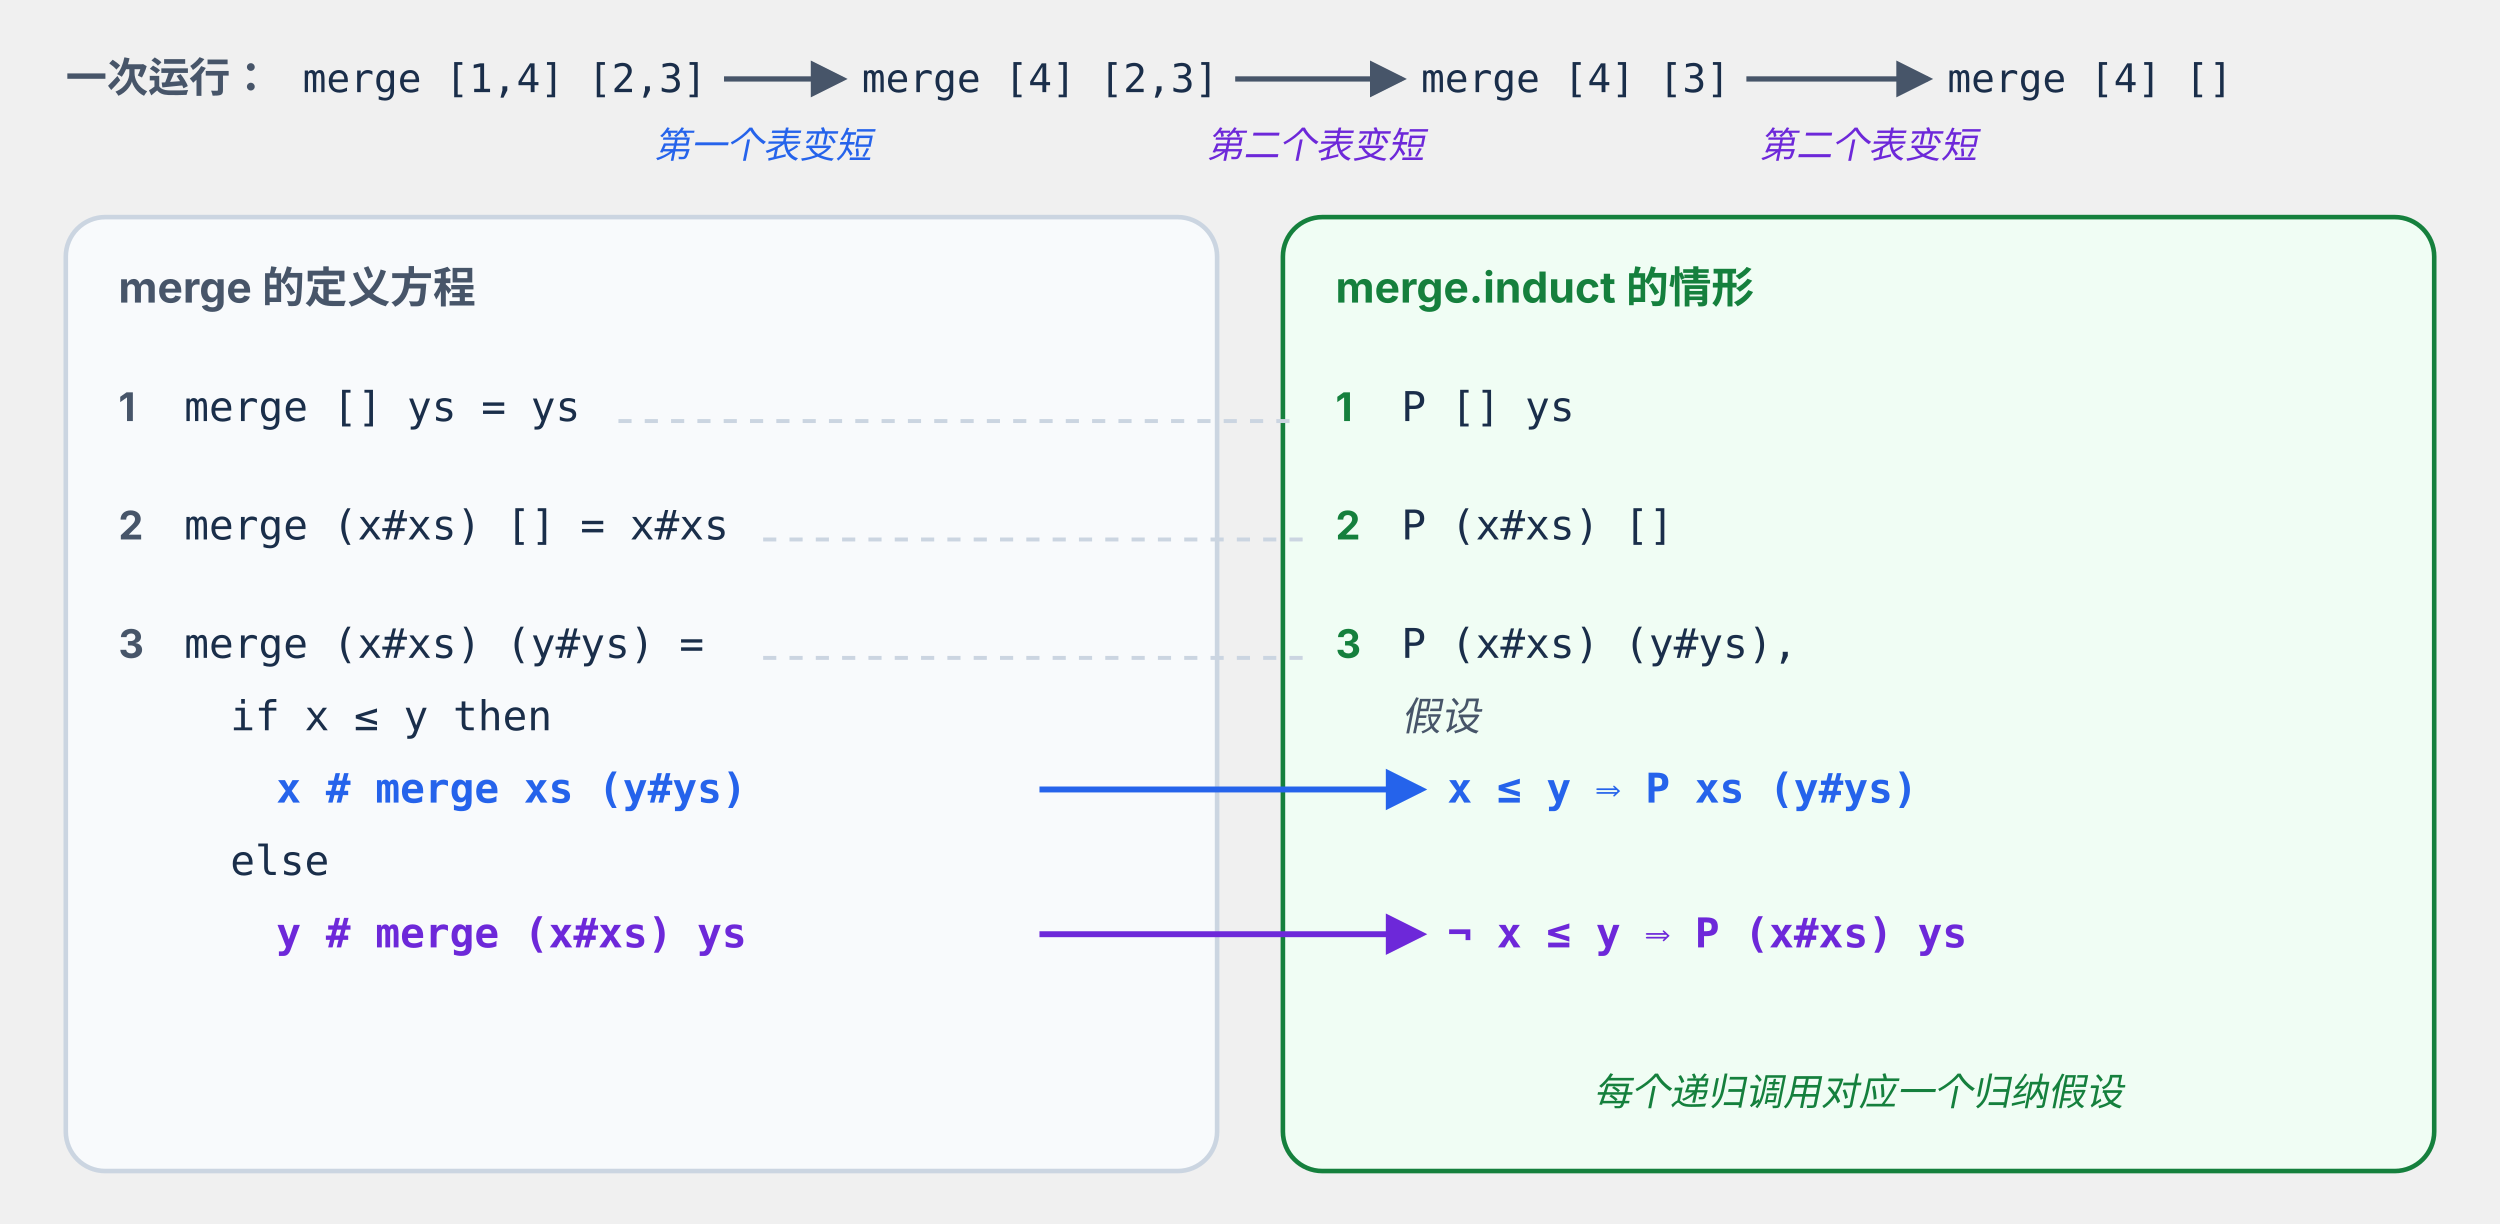
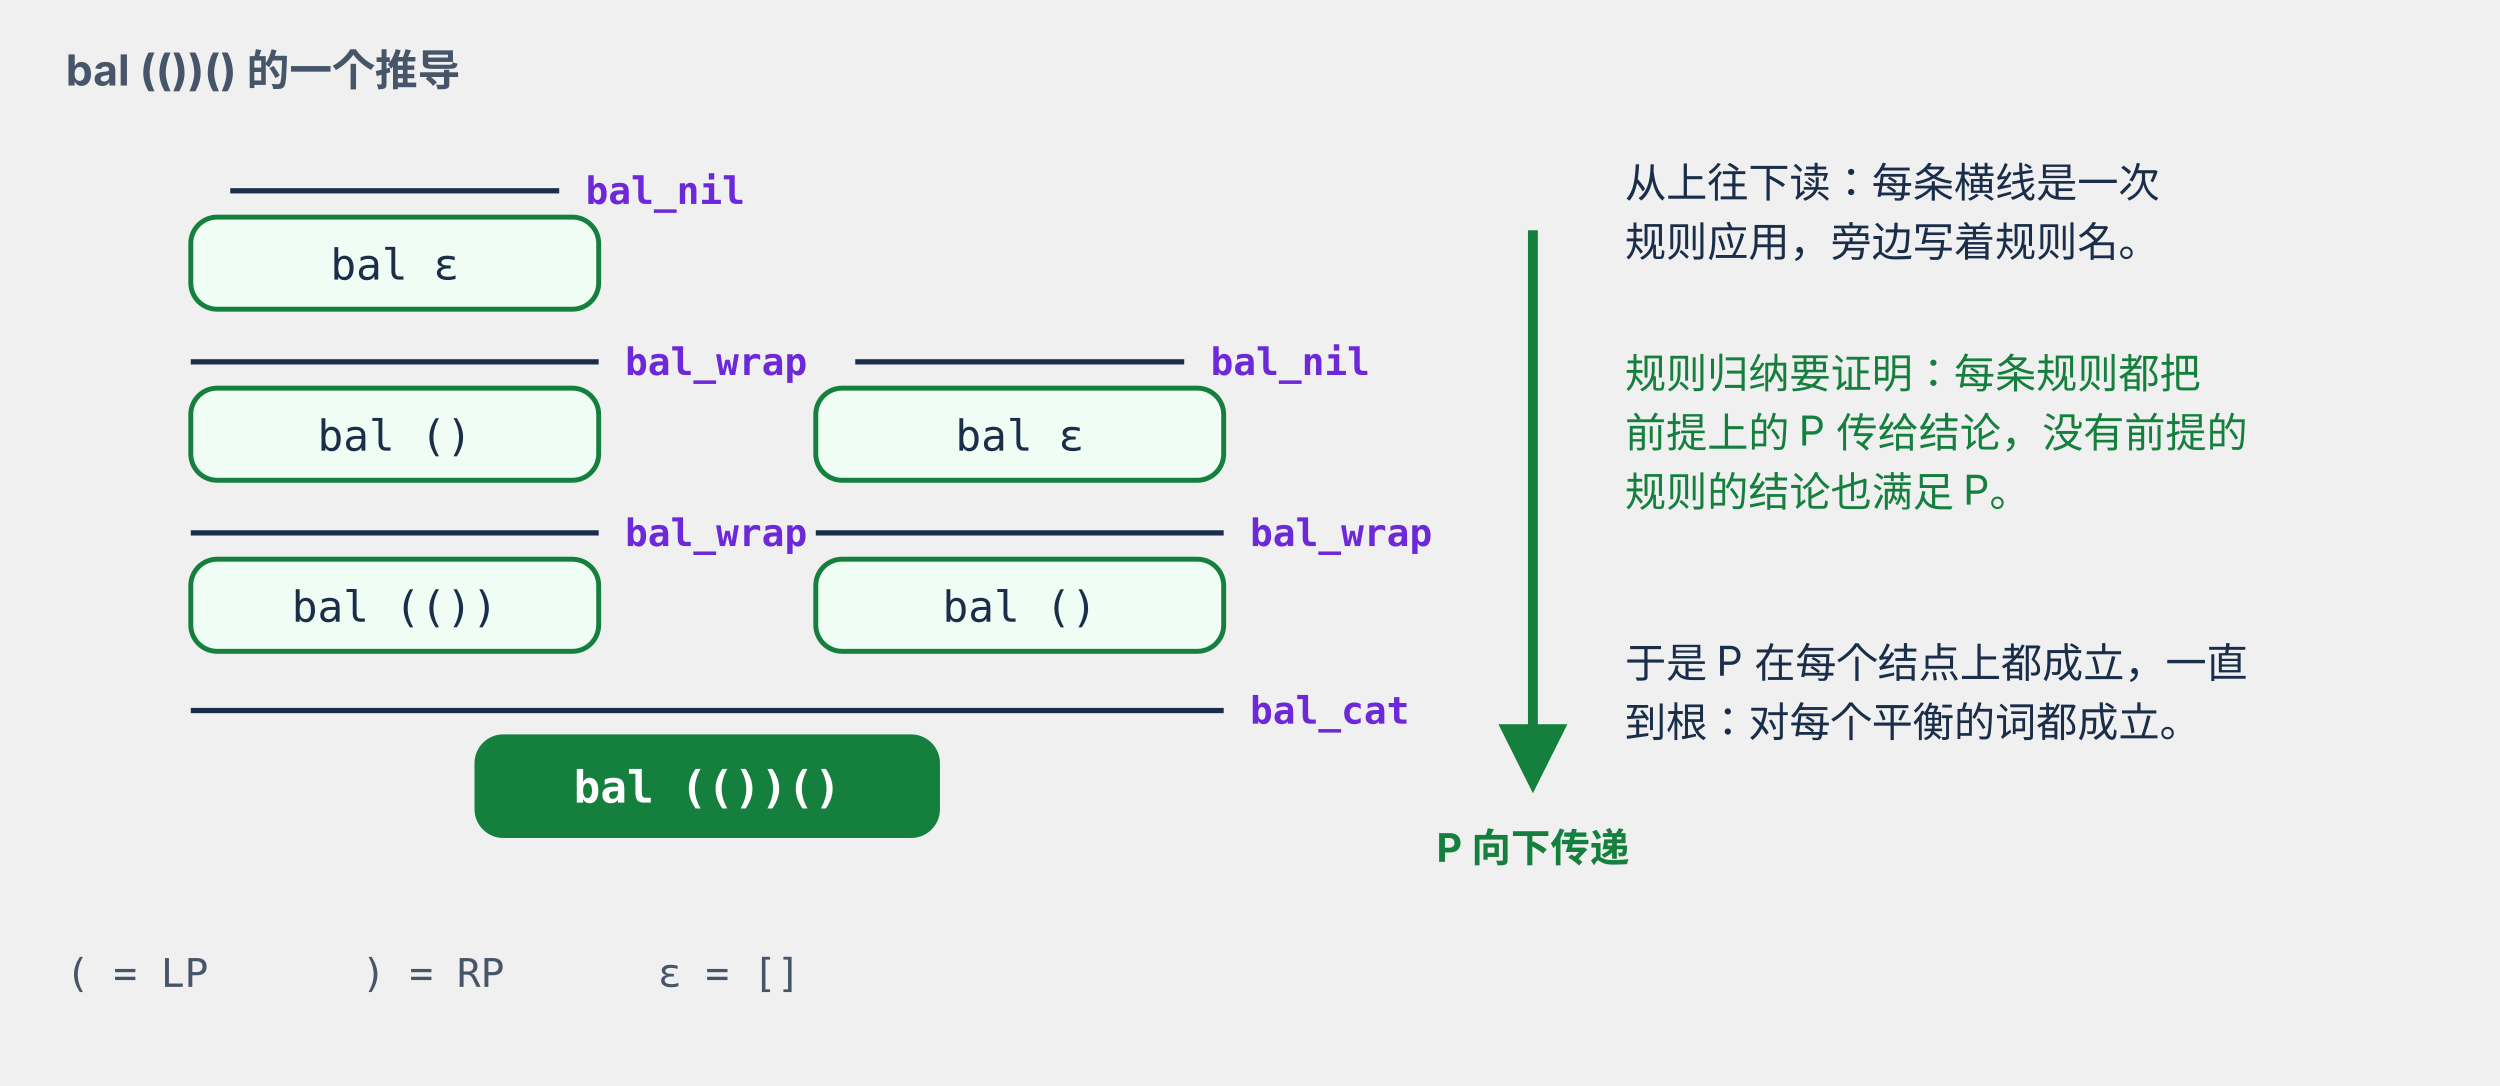
- <svg xmlns="http://www.w3.org/2000/svg" viewBox="0 0 760 372" width="760" height="372" role="img">
+ <svg xmlns="http://www.w3.org/2000/svg" viewBox="0 0 760 330" width="760" height="330" role="img">
  <defs>
-     <marker id="ah-2563EB" viewBox="0 0 10 10" refX="8.5" refY="5" markerWidth="7" markerHeight="7" orient="auto-start-reverse">
-       <path d="M0 0 10 5 0 10z" fill="#2563EB" />
-     </marker>
-     <marker id="ah-475569" viewBox="0 0 10 10" refX="8.5" refY="5" markerWidth="7" markerHeight="7" orient="auto-start-reverse">
-       <path d="M0 0 10 5 0 10z" fill="#475569" />
-     </marker>
-     <marker id="ah-6D28D9" viewBox="0 0 10 10" refX="8.5" refY="5" markerWidth="7" markerHeight="7" orient="auto-start-reverse">
-       <path d="M0 0 10 5 0 10z" fill="#6D28D9" />
+     <marker id="ah-15803D" viewBox="0 0 10 10" refX="8.5" refY="5" markerWidth="7" markerHeight="7" orient="auto-start-reverse">
+       <path d="M0 0 10 5 0 10z" fill="#15803D" />
    </marker>
  </defs>
-   <text x="20" y="28" font-family="'DM Sans', system-ui, -apple-system, 'Segoe UI', 'PingFang SC', 'Hiragino Sans GB', 'Microsoft YaHei', 'Noto Sans SC', sans-serif" font-size="12.5" font-weight="700" fill="#475569" text-anchor="start">一次运行：</text>
-   <text x="92" y="28" font-family="'Isabelle DejaVu Sans Mono', 'DejaVu Sans Mono', Consolas, Menlo, 'PingFang SC', 'Microsoft YaHei', monospace" font-size="12" font-weight="400" fill="#1A2E4A" text-anchor="start">merge [1,4] [2,3]</text>
-   <text x="262" y="28" font-family="'Isabelle DejaVu Sans Mono', 'DejaVu Sans Mono', Consolas, Menlo, 'PingFang SC', 'Microsoft YaHei', monospace" font-size="12" font-weight="400" fill="#1A2E4A" text-anchor="start">merge [4] [2,3]</text>
-   <text x="432" y="28" font-family="'Isabelle DejaVu Sans Mono', 'DejaVu Sans Mono', Consolas, Menlo, 'PingFang SC', 'Microsoft YaHei', monospace" font-size="12" font-weight="400" fill="#1A2E4A" text-anchor="start">merge [4] [3]</text>
-   <text x="592" y="28" font-family="'Isabelle DejaVu Sans Mono', 'DejaVu Sans Mono', Consolas, Menlo, 'PingFang SC', 'Microsoft YaHei', monospace" font-size="12" font-weight="400" fill="#1A2E4A" text-anchor="start">merge [4] []</text>
-   <line x1="220.1" y1="24" x2="256" y2="24" stroke="#475569" stroke-width="1.6" marker-end="url(#ah-475569)" />
-   <line x1="375.5" y1="24" x2="426" y2="24" stroke="#475569" stroke-width="1.6" marker-end="url(#ah-475569)" />
-   <line x1="530.9" y1="24" x2="586" y2="24" stroke="#475569" stroke-width="1.6" marker-end="url(#ah-475569)" />
-   <text x="232" y="48" font-family="'DM Sans', system-ui, -apple-system, 'Segoe UI', 'PingFang SC', 'Hiragino Sans GB', 'Microsoft YaHei', 'Noto Sans SC', sans-serif" font-size="11" font-weight="400" fill="#2563EB" text-anchor="middle" font-style="italic">第一个表变短</text>
-   <text x="400" y="48" font-family="'DM Sans', system-ui, -apple-system, 'Segoe UI', 'PingFang SC', 'Hiragino Sans GB', 'Microsoft YaHei', 'Noto Sans SC', sans-serif" font-size="11" font-weight="400" fill="#6D28D9" text-anchor="middle" font-style="italic">第二个表变短</text>
-   <text x="568" y="48" font-family="'DM Sans', system-ui, -apple-system, 'Segoe UI', 'PingFang SC', 'Hiragino Sans GB', 'Microsoft YaHei', 'Noto Sans SC', sans-serif" font-size="11" font-weight="400" fill="#6D28D9" text-anchor="middle" font-style="italic">第二个表变短</text>
-   <rect x="20" y="66" width="350" height="290" rx="12" fill="#F8FAFC" stroke="#CBD5E1" stroke-width="1.4" />
-   <rect x="390" y="66" width="350" height="290" rx="12" fill="#F0FDF4" stroke="#15803D" stroke-width="1.4" />
-   <text x="36" y="92" font-family="'DM Sans', system-ui, -apple-system, 'Segoe UI', 'PingFang SC', 'Hiragino Sans GB', 'Microsoft YaHei', 'Noto Sans SC', sans-serif" font-size="13" font-weight="700" fill="#475569" text-anchor="start">merge 的定义方程</text>
-   <text x="406" y="92" font-family="'DM Sans', system-ui, -apple-system, 'Segoe UI', 'PingFang SC', 'Hiragino Sans GB', 'Microsoft YaHei', 'Noto Sans SC', sans-serif" font-size="13" font-weight="700" fill="#15803D" text-anchor="start">merge.induct 的情形</text>
-   <text x="36" y="128" font-family="'DM Sans', system-ui, -apple-system, 'Segoe UI', 'PingFang SC', 'Hiragino Sans GB', 'Microsoft YaHei', 'Noto Sans SC', sans-serif" font-size="12" font-weight="700" fill="#475569" text-anchor="start">1</text>
-   <text x="56" y="128" font-family="'Isabelle DejaVu Sans Mono', 'DejaVu Sans Mono', Consolas, Menlo, 'PingFang SC', 'Microsoft YaHei', monospace" font-size="12.5" font-weight="400" fill="#1A2E4A" text-anchor="start">merge [] ys = ys</text>
-   <text x="36" y="164" font-family="'DM Sans', system-ui, -apple-system, 'Segoe UI', 'PingFang SC', 'Hiragino Sans GB', 'Microsoft YaHei', 'Noto Sans SC', sans-serif" font-size="12" font-weight="700" fill="#475569" text-anchor="start">2</text>
-   <text x="56" y="164" font-family="'Isabelle DejaVu Sans Mono', 'DejaVu Sans Mono', Consolas, Menlo, 'PingFang SC', 'Microsoft YaHei', monospace" font-size="12.5" font-weight="400" fill="#1A2E4A" text-anchor="start">merge (x#xs) [] = x#xs</text>
-   <text x="36" y="200" font-family="'DM Sans', system-ui, -apple-system, 'Segoe UI', 'PingFang SC', 'Hiragino Sans GB', 'Microsoft YaHei', 'Noto Sans SC', sans-serif" font-size="12" font-weight="700" fill="#475569" text-anchor="start">3</text>
-   <text x="56" y="200" font-family="'Isabelle DejaVu Sans Mono', 'DejaVu Sans Mono', Consolas, Menlo, 'PingFang SC', 'Microsoft YaHei', monospace" font-size="12.5" font-weight="400" fill="#1A2E4A" text-anchor="start">merge (x#xs) (y#ys) =</text>
-   <text x="70" y="222" font-family="'Isabelle DejaVu Sans Mono', 'DejaVu Sans Mono', Consolas, Menlo, 'PingFang SC', 'Microsoft YaHei', monospace" font-size="12.5" font-weight="400" fill="#1A2E4A" text-anchor="start">if x ≤ y then</text>
-   <text x="84" y="244" font-family="'Isabelle DejaVu Sans Mono', 'DejaVu Sans Mono', Consolas, Menlo, 'PingFang SC', 'Microsoft YaHei', monospace" font-size="12.5" font-weight="600" fill="#2563EB" text-anchor="start">x # merge xs (y#ys)</text>
-   <text x="70" y="266" font-family="'Isabelle DejaVu Sans Mono', 'DejaVu Sans Mono', Consolas, Menlo, 'PingFang SC', 'Microsoft YaHei', monospace" font-size="12.5" font-weight="400" fill="#1A2E4A" text-anchor="start">else</text>
-   <text x="84" y="288" font-family="'Isabelle DejaVu Sans Mono', 'DejaVu Sans Mono', Consolas, Menlo, 'PingFang SC', 'Microsoft YaHei', monospace" font-size="12.5" font-weight="600" fill="#6D28D9" text-anchor="start">y # merge (x#xs) ys</text>
-   <text x="406" y="128" font-family="'DM Sans', system-ui, -apple-system, 'Segoe UI', 'PingFang SC', 'Hiragino Sans GB', 'Microsoft YaHei', 'Noto Sans SC', sans-serif" font-size="12" font-weight="700" fill="#15803D" text-anchor="start">1</text>
-   <text x="426" y="128" font-family="'Isabelle DejaVu Sans Mono', 'DejaVu Sans Mono', Consolas, Menlo, 'PingFang SC', 'Microsoft YaHei', monospace" font-size="12.5" font-weight="400" fill="#1A2E4A" text-anchor="start">P [] ys</text>
-   <text x="406" y="164" font-family="'DM Sans', system-ui, -apple-system, 'Segoe UI', 'PingFang SC', 'Hiragino Sans GB', 'Microsoft YaHei', 'Noto Sans SC', sans-serif" font-size="12" font-weight="700" fill="#15803D" text-anchor="start">2</text>
-   <text x="426" y="164" font-family="'Isabelle DejaVu Sans Mono', 'DejaVu Sans Mono', Consolas, Menlo, 'PingFang SC', 'Microsoft YaHei', monospace" font-size="12.5" font-weight="400" fill="#1A2E4A" text-anchor="start">P (x#xs) []</text>
-   <text x="406" y="200" font-family="'DM Sans', system-ui, -apple-system, 'Segoe UI', 'PingFang SC', 'Hiragino Sans GB', 'Microsoft YaHei', 'Noto Sans SC', sans-serif" font-size="12" font-weight="700" fill="#15803D" text-anchor="start">3</text>
-   <text x="426" y="200" font-family="'Isabelle DejaVu Sans Mono', 'DejaVu Sans Mono', Consolas, Menlo, 'PingFang SC', 'Microsoft YaHei', monospace" font-size="12.5" font-weight="400" fill="#1A2E4A" text-anchor="start">P (x#xs) (y#ys),</text>
-   <text x="426" y="222" font-family="'DM Sans', system-ui, -apple-system, 'Segoe UI', 'PingFang SC', 'Hiragino Sans GB', 'Microsoft YaHei', 'Noto Sans SC', sans-serif" font-size="12" font-weight="400" fill="#475569" text-anchor="start" font-style="italic">假设</text>
-   <text x="440" y="244" font-family="'Isabelle DejaVu Sans Mono', 'DejaVu Sans Mono', Consolas, Menlo, 'PingFang SC', 'Microsoft YaHei', monospace" font-size="12.5" font-weight="600" fill="#2563EB" text-anchor="start">x ≤ y ⟹ P xs (y#ys)</text>
-   <text x="440" y="288" font-family="'Isabelle DejaVu Sans Mono', 'DejaVu Sans Mono', Consolas, Menlo, 'PingFang SC', 'Microsoft YaHei', monospace" font-size="12.5" font-weight="600" fill="#6D28D9" text-anchor="start">¬ x ≤ y ⟹ P (x#xs) ys</text>
-   <line x1="316" y1="240" x2="432" y2="240" stroke="#2563EB" stroke-width="1.8" marker-end="url(#ah-2563EB)" />
-   <line x1="316" y1="284" x2="432" y2="284" stroke="#6D28D9" stroke-width="1.8" marker-end="url(#ah-6D28D9)" />
-   <line x1="188" y1="128" x2="396" y2="128" stroke="#CBD5E1" stroke-width="1.2" stroke-dasharray="4 4" />
-   <line x1="232" y1="164" x2="396" y2="164" stroke="#CBD5E1" stroke-width="1.2" stroke-dasharray="4 4" />
-   <line x1="232" y1="200" x2="396" y2="200" stroke="#CBD5E1" stroke-width="1.2" stroke-dasharray="4 4" />
-   <text x="565" y="336" font-family="'DM Sans', system-ui, -apple-system, 'Segoe UI', 'PingFang SC', 'Hiragino Sans GB', 'Microsoft YaHei', 'Noto Sans SC', sans-serif" font-size="11.5" font-weight="400" fill="#15803D" text-anchor="middle" font-style="italic">每个递归调用对应一个归纳假设</text>
+   <text x="20" y="26" font-family="'DM Sans', system-ui, -apple-system, 'Segoe UI', 'PingFang SC', 'Hiragino Sans GB', 'Microsoft YaHei', 'Noto Sans SC', sans-serif" font-size="13" font-weight="700" fill="#475569" text-anchor="start">bal (())() 的一个推导</text>
+   <line x1="70" y1="58" x2="170" y2="58" stroke="#1A2E4A" stroke-width="1.6" />
+   <text x="178" y="62" font-family="'Isabelle DejaVu Sans Mono', 'DejaVu Sans Mono', Consolas, Menlo, 'PingFang SC', 'Microsoft YaHei', monospace" font-size="11.5" font-weight="600" fill="#6D28D9" text-anchor="start">bal_nil</text>
+   <rect x="58" y="66" width="124" height="28" rx="8" fill="#F0FDF4" stroke="#15803D" stroke-width="1.5" />
+   <text x="120" y="85" font-family="'Isabelle DejaVu Sans Mono', 'DejaVu Sans Mono', Consolas, Menlo, 'PingFang SC', 'Microsoft YaHei', monospace" font-size="13" font-weight="400" fill="#1A2E4A" text-anchor="middle">bal ε</text>
+   <line x1="58" y1="110" x2="182" y2="110" stroke="#1A2E4A" stroke-width="1.6" />
+   <text x="190" y="114" font-family="'Isabelle DejaVu Sans Mono', 'DejaVu Sans Mono', Consolas, Menlo, 'PingFang SC', 'Microsoft YaHei', monospace" font-size="11.5" font-weight="600" fill="#6D28D9" text-anchor="start">bal_wrap</text>
+   <rect x="58" y="118" width="124" height="28" rx="8" fill="#F0FDF4" stroke="#15803D" stroke-width="1.5" />
+   <text x="120" y="137" font-family="'Isabelle DejaVu Sans Mono', 'DejaVu Sans Mono', Consolas, Menlo, 'PingFang SC', 'Microsoft YaHei', monospace" font-size="13" font-weight="400" fill="#1A2E4A" text-anchor="middle">bal ()</text>
+   <line x1="58" y1="162" x2="182" y2="162" stroke="#1A2E4A" stroke-width="1.6" />
+   <text x="190" y="166" font-family="'Isabelle DejaVu Sans Mono', 'DejaVu Sans Mono', Consolas, Menlo, 'PingFang SC', 'Microsoft YaHei', monospace" font-size="11.5" font-weight="600" fill="#6D28D9" text-anchor="start">bal_wrap</text>
+   <rect x="58" y="170" width="124" height="28" rx="8" fill="#F0FDF4" stroke="#15803D" stroke-width="1.5" />
+   <text x="120" y="189" font-family="'Isabelle DejaVu Sans Mono', 'DejaVu Sans Mono', Consolas, Menlo, 'PingFang SC', 'Microsoft YaHei', monospace" font-size="13" font-weight="400" fill="#1A2E4A" text-anchor="middle">bal (())</text>
+   <line x1="260" y1="110" x2="360" y2="110" stroke="#1A2E4A" stroke-width="1.6" />
+   <text x="368" y="114" font-family="'Isabelle DejaVu Sans Mono', 'DejaVu Sans Mono', Consolas, Menlo, 'PingFang SC', 'Microsoft YaHei', monospace" font-size="11.5" font-weight="600" fill="#6D28D9" text-anchor="start">bal_nil</text>
+   <rect x="248" y="118" width="124" height="28" rx="8" fill="#F0FDF4" stroke="#15803D" stroke-width="1.5" />
+   <text x="310" y="137" font-family="'Isabelle DejaVu Sans Mono', 'DejaVu Sans Mono', Consolas, Menlo, 'PingFang SC', 'Microsoft YaHei', monospace" font-size="13" font-weight="400" fill="#1A2E4A" text-anchor="middle">bal ε</text>
+   <line x1="248" y1="162" x2="372" y2="162" stroke="#1A2E4A" stroke-width="1.6" />
+   <text x="380" y="166" font-family="'Isabelle DejaVu Sans Mono', 'DejaVu Sans Mono', Consolas, Menlo, 'PingFang SC', 'Microsoft YaHei', monospace" font-size="11.5" font-weight="600" fill="#6D28D9" text-anchor="start">bal_wrap</text>
+   <rect x="248" y="170" width="124" height="28" rx="8" fill="#F0FDF4" stroke="#15803D" stroke-width="1.5" />
+   <text x="310" y="189" font-family="'Isabelle DejaVu Sans Mono', 'DejaVu Sans Mono', Consolas, Menlo, 'PingFang SC', 'Microsoft YaHei', monospace" font-size="13" font-weight="400" fill="#1A2E4A" text-anchor="middle">bal ()</text>
+   <line x1="58" y1="216" x2="372" y2="216" stroke="#1A2E4A" stroke-width="1.6" />
+   <text x="380" y="220" font-family="'Isabelle DejaVu Sans Mono', 'DejaVu Sans Mono', Consolas, Menlo, 'PingFang SC', 'Microsoft YaHei', monospace" font-size="11.5" font-weight="600" fill="#6D28D9" text-anchor="start">bal_cat</text>
+   <rect x="145" y="224" width="140" height="30" rx="8" fill="#15803D" stroke="#15803D" stroke-width="1.5" />
+   <text x="215" y="244" font-family="'Isabelle DejaVu Sans Mono', 'DejaVu Sans Mono', Consolas, Menlo, 'PingFang SC', 'Microsoft YaHei', monospace" font-size="13.5" font-weight="700" fill="#FFFFFF" text-anchor="middle">bal (())()</text>
+   <line x1="466" y1="70" x2="466" y2="238" stroke="#15803D" stroke-width="3" marker-end="url(#ah-15803D)" />
+   <text x="466" y="262" font-family="'DM Sans', system-ui, -apple-system, 'Segoe UI', 'PingFang SC', 'Hiragino Sans GB', 'Microsoft YaHei', 'Noto Sans SC', sans-serif" font-size="12" font-weight="700" fill="#15803D" text-anchor="middle">P 向下传递</text>
+   <text x="494" y="60" font-family="'DM Sans', system-ui, -apple-system, 'Segoe UI', 'PingFang SC', 'Hiragino Sans GB', 'Microsoft YaHei', 'Noto Sans SC', sans-serif" font-size="12.5" font-weight="400" fill="#1A2E4A" text-anchor="start">从上往下读：每条横线是一次</text>
+   <text x="494" y="78" font-family="'DM Sans', system-ui, -apple-system, 'Segoe UI', 'PingFang SC', 'Hiragino Sans GB', 'Microsoft YaHei', 'Noto Sans SC', sans-serif" font-size="12.5" font-weight="400" fill="#1A2E4A" text-anchor="start">规则应用，旁边写着规则名。</text>
+   <text x="494" y="118" font-family="'DM Sans', system-ui, -apple-system, 'Segoe UI', 'PingFang SC', 'Hiragino Sans GB', 'Microsoft YaHei', 'Noto Sans SC', sans-serif" font-size="12.5" font-weight="400" fill="#15803D" text-anchor="start">规则归纳要证明：每条规则都把</text>
+   <text x="494" y="136" font-family="'DM Sans', system-ui, -apple-system, 'Segoe UI', 'PingFang SC', 'Hiragino Sans GB', 'Microsoft YaHei', 'Noto Sans SC', sans-serif" font-size="12.5" font-weight="400" fill="#15803D" text-anchor="start">前提上的 P 传给结论，没有前提的</text>
+   <text x="494" y="154" font-family="'DM Sans', system-ui, -apple-system, 'Segoe UI', 'PingFang SC', 'Hiragino Sans GB', 'Microsoft YaHei', 'Noto Sans SC', sans-serif" font-size="12.5" font-weight="400" fill="#15803D" text-anchor="start">规则的结论也满足 P。</text>
+   <text x="494" y="206" font-family="'DM Sans', system-ui, -apple-system, 'Segoe UI', 'PingFang SC', 'Hiragino Sans GB', 'Microsoft YaHei', 'Noto Sans SC', sans-serif" font-size="12.5" font-weight="400" fill="#1A2E4A" text-anchor="start">于是 P 在每个结点上都成立，一直</text>
+   <text x="494" y="224" font-family="'DM Sans', system-ui, -apple-system, 'Segoe UI', 'PingFang SC', 'Hiragino Sans GB', 'Microsoft YaHei', 'Noto Sans SC', sans-serif" font-size="12.5" font-weight="400" fill="#1A2E4A" text-anchor="start">到根：对每个平衡的词都成立。</text>
+   <text x="20" y="300" font-family="'Isabelle DejaVu Sans Mono', 'DejaVu Sans Mono', Consolas, Menlo, 'PingFang SC', 'Microsoft YaHei', monospace" font-size="12" font-weight="400" fill="#475569" text-anchor="start">( = LP</text>
+   <text x="110" y="300" font-family="'Isabelle DejaVu Sans Mono', 'DejaVu Sans Mono', Consolas, Menlo, 'PingFang SC', 'Microsoft YaHei', monospace" font-size="12" font-weight="400" fill="#475569" text-anchor="start">) = RP</text>
+   <text x="200" y="300" font-family="'Isabelle DejaVu Sans Mono', 'DejaVu Sans Mono', Consolas, Menlo, 'PingFang SC', 'Microsoft YaHei', monospace" font-size="12" font-weight="400" fill="#475569" text-anchor="start">ε = []</text>
</svg>
